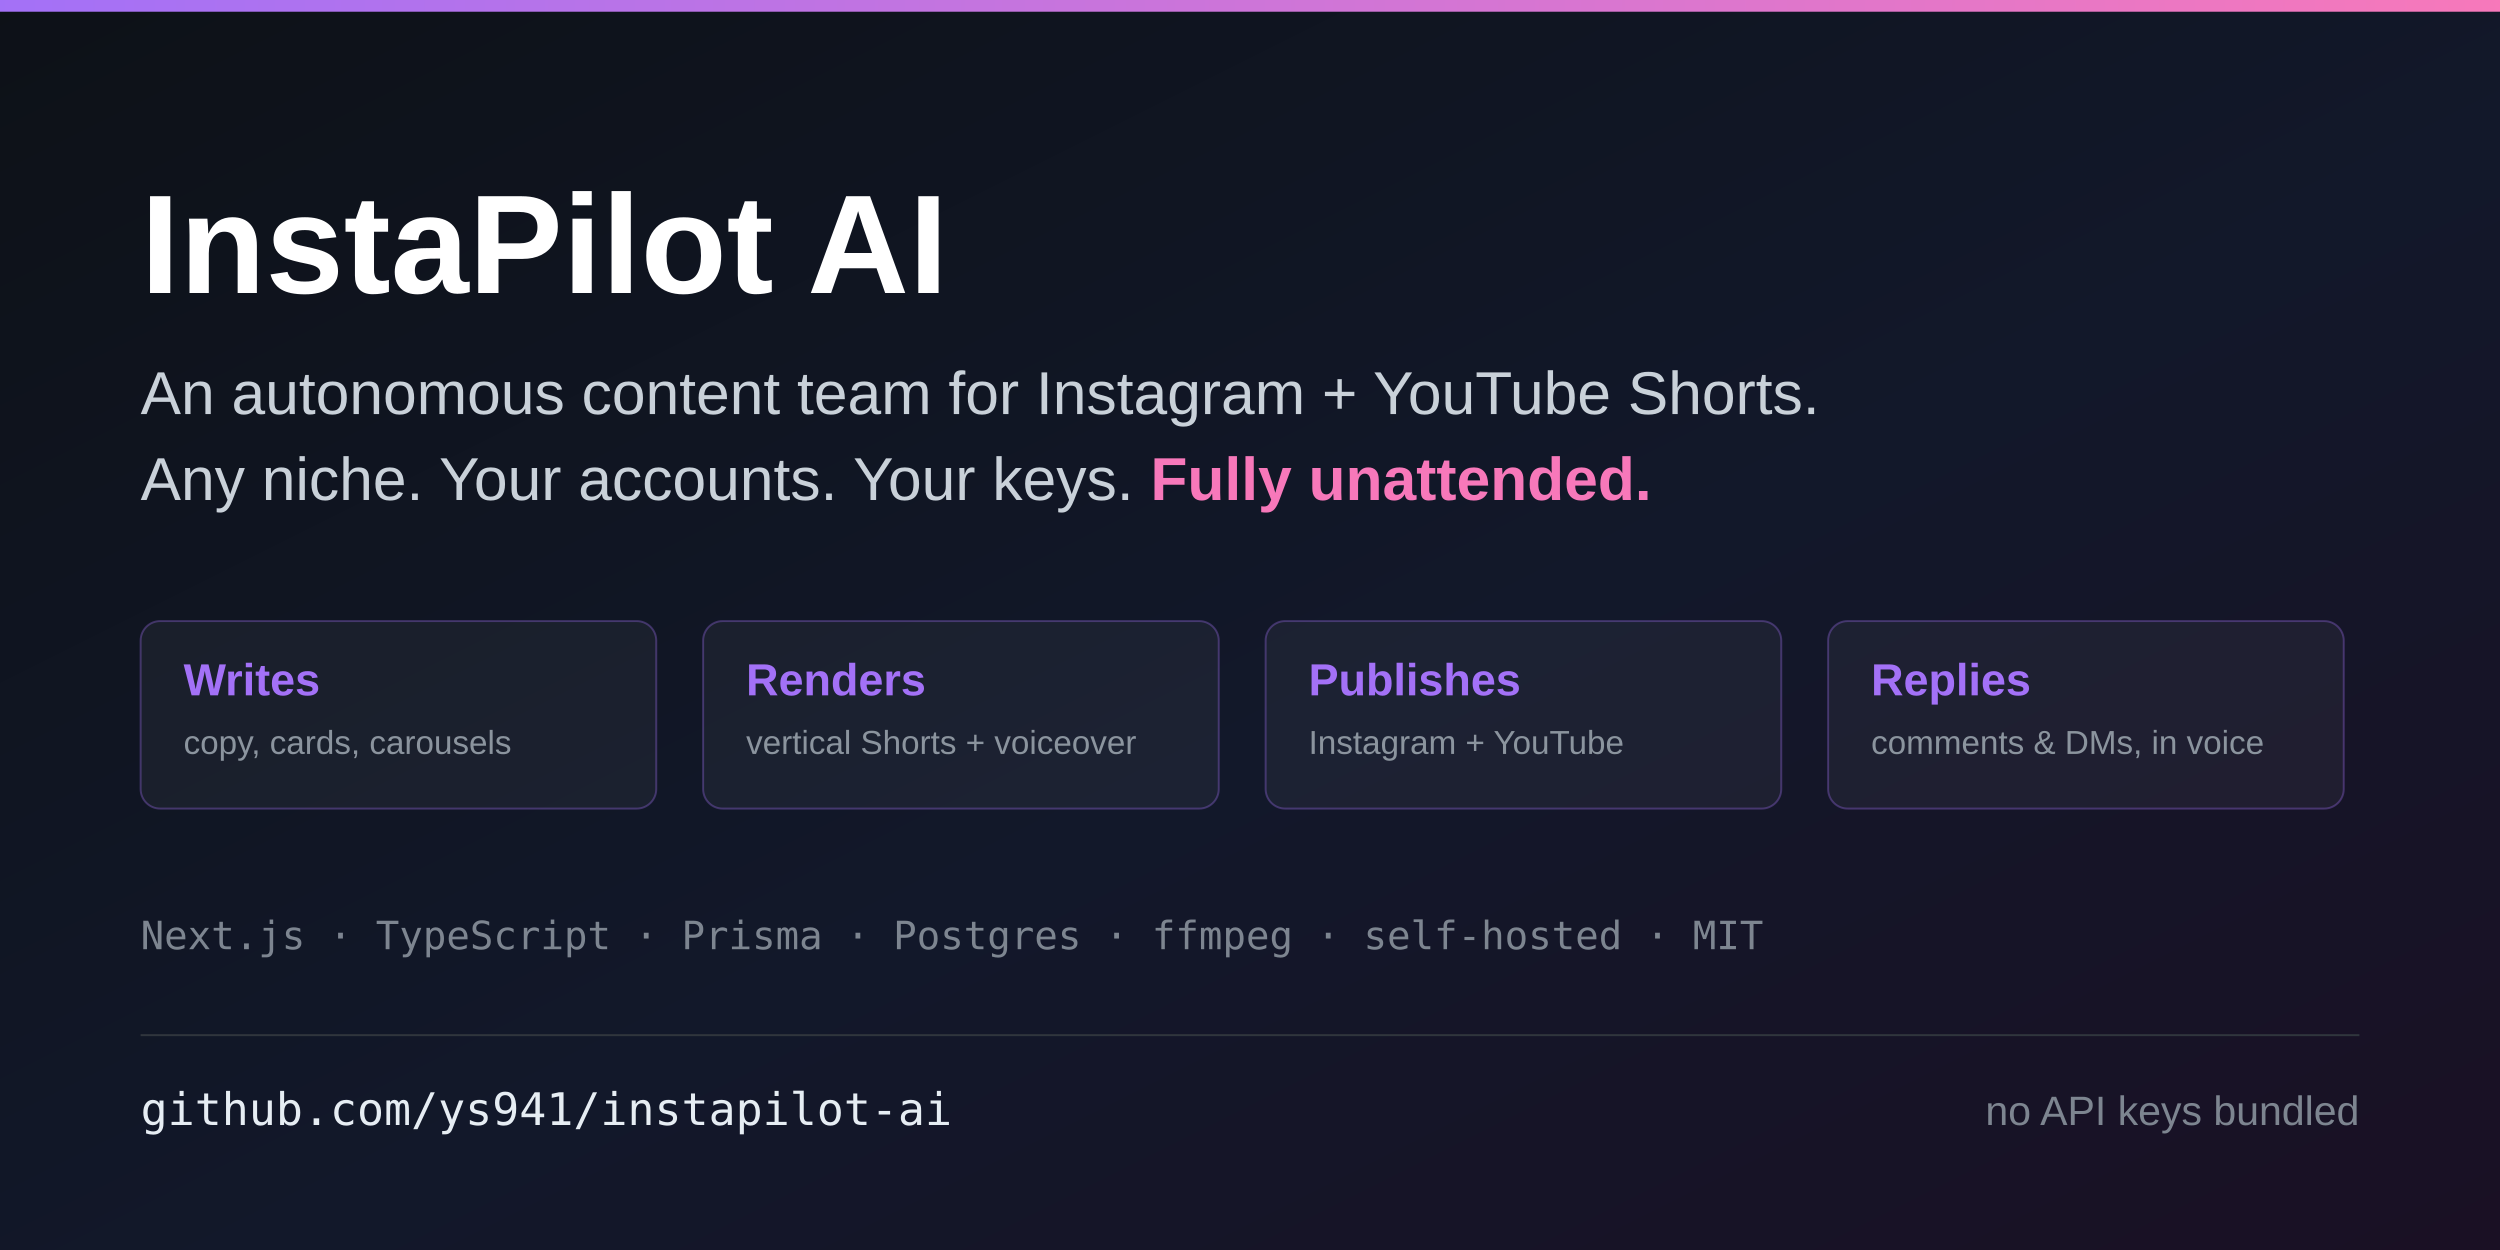
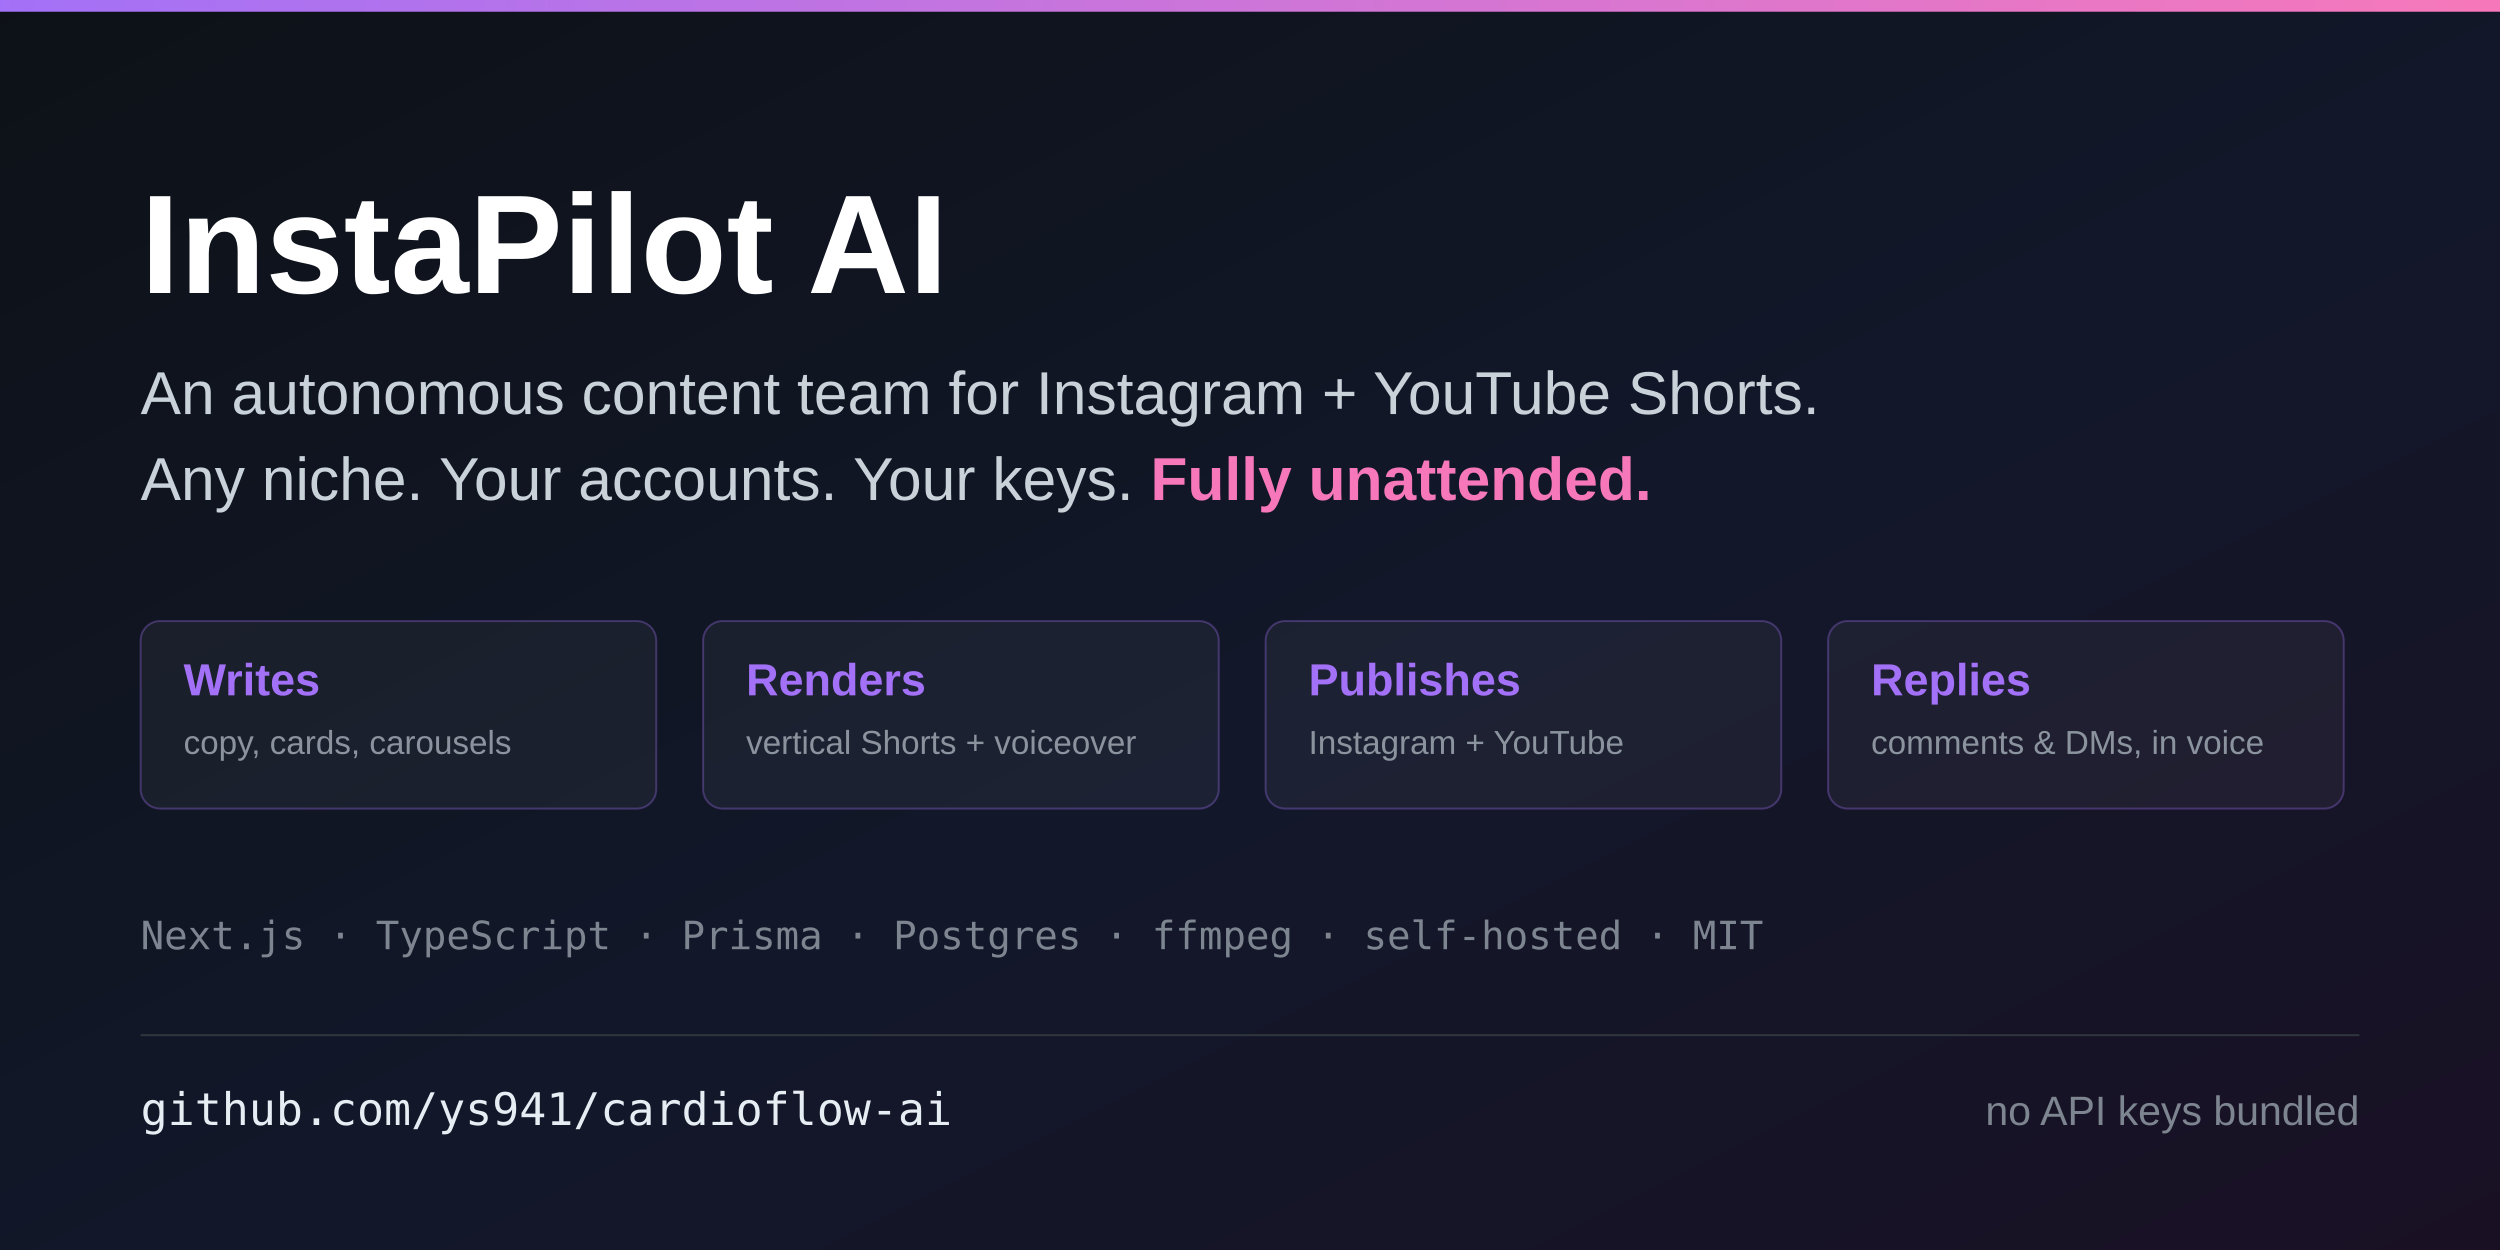
<svg xmlns="http://www.w3.org/2000/svg" width="1280" height="640" viewBox="0 0 1280 640">
  <defs>
    <linearGradient id="bg" x1="0" y1="0" x2="1" y2="1">
      <stop offset="0%" stop-color="#0D1117" />
      <stop offset="55%" stop-color="#12182A" />
      <stop offset="100%" stop-color="#1A1024" />
    </linearGradient>
    <linearGradient id="accent" x1="0" y1="0" x2="1" y2="0">
      <stop offset="0%" stop-color="#A371F7" />
      <stop offset="100%" stop-color="#F778BA" />
    </linearGradient>
  </defs>
  <rect width="1280" height="640" fill="url(#bg)" />
  <rect width="1280" height="6" fill="url(#accent)" />
  <text x="72" y="150" font-family="Segoe UI, Helvetica Neue, Arial, sans-serif" font-size="72" font-weight="700" fill="#FFFFFF">InstaPilot AI</text>
  <text x="72" y="212" font-family="Segoe UI, Helvetica Neue, Arial, sans-serif" font-size="31" fill="#C9D1D9">
    An autonomous content team for Instagram + YouTube Shorts.
  </text>
  <text x="72" y="256" font-family="Segoe UI, Helvetica Neue, Arial, sans-serif" font-size="31" fill="#C9D1D9">
    Any niche. Your accounts. Your keys. <tspan fill="#F778BA" font-weight="600">Fully unattended.</tspan>
  </text>
  <rect x="72" y="318" width="264" height="96" rx="10" fill="#FFFFFF" fill-opacity="0.045" stroke="#A371F7" stroke-opacity="0.32" />
  <text x="94" y="356" font-family="Segoe UI, Helvetica Neue, Arial, sans-serif" font-size="23" font-weight="700" fill="#A371F7">Writes</text>
  <text x="94" y="386" font-family="Segoe UI, Helvetica Neue, Arial, sans-serif" font-size="17" fill="#8B949E">copy, cards, carousels</text>
  <rect x="360" y="318" width="264" height="96" rx="10" fill="#FFFFFF" fill-opacity="0.045" stroke="#A371F7" stroke-opacity="0.32" />
  <text x="382" y="356" font-family="Segoe UI, Helvetica Neue, Arial, sans-serif" font-size="23" font-weight="700" fill="#A371F7">Renders</text>
  <text x="382" y="386" font-family="Segoe UI, Helvetica Neue, Arial, sans-serif" font-size="17" fill="#8B949E">vertical Shorts + voiceover</text>
  <rect x="648" y="318" width="264" height="96" rx="10" fill="#FFFFFF" fill-opacity="0.045" stroke="#A371F7" stroke-opacity="0.32" />
  <text x="670" y="356" font-family="Segoe UI, Helvetica Neue, Arial, sans-serif" font-size="23" font-weight="700" fill="#A371F7">Publishes</text>
  <text x="670" y="386" font-family="Segoe UI, Helvetica Neue, Arial, sans-serif" font-size="17" fill="#8B949E">Instagram + YouTube</text>
  <rect x="936" y="318" width="264" height="96" rx="10" fill="#FFFFFF" fill-opacity="0.045" stroke="#A371F7" stroke-opacity="0.32" />
  <text x="958" y="356" font-family="Segoe UI, Helvetica Neue, Arial, sans-serif" font-size="23" font-weight="700" fill="#A371F7">Replies</text>
  <text x="958" y="386" font-family="Segoe UI, Helvetica Neue, Arial, sans-serif" font-size="17" fill="#8B949E">comments &amp; DMs, in voice</text>
  <text x="72" y="486" font-family="Consolas, Menlo, monospace" font-size="20" fill="#7D8590">
    Next.js  ·  TypeScript  ·  Prisma  ·  Postgres  ·  ffmpeg  ·  self-hosted  ·  MIT
  </text>
  <line x1="72" y1="530" x2="1208" y2="530" stroke="#30363D" />
-   <text x="72" y="576" font-family="Consolas, Menlo, monospace" font-size="23" fill="#E6EDF3">github.com/ys941/instapilot-ai</text>
+   <text x="72" y="576" font-family="Consolas, Menlo, monospace" font-size="23" fill="#E6EDF3">github.com/ys941/cardioflow-ai</text>
  <text x="1208" y="576" font-family="Segoe UI, Helvetica Neue, Arial, sans-serif" font-size="21" fill="#7D8590" text-anchor="end">no API keys bundled</text>
</svg>
